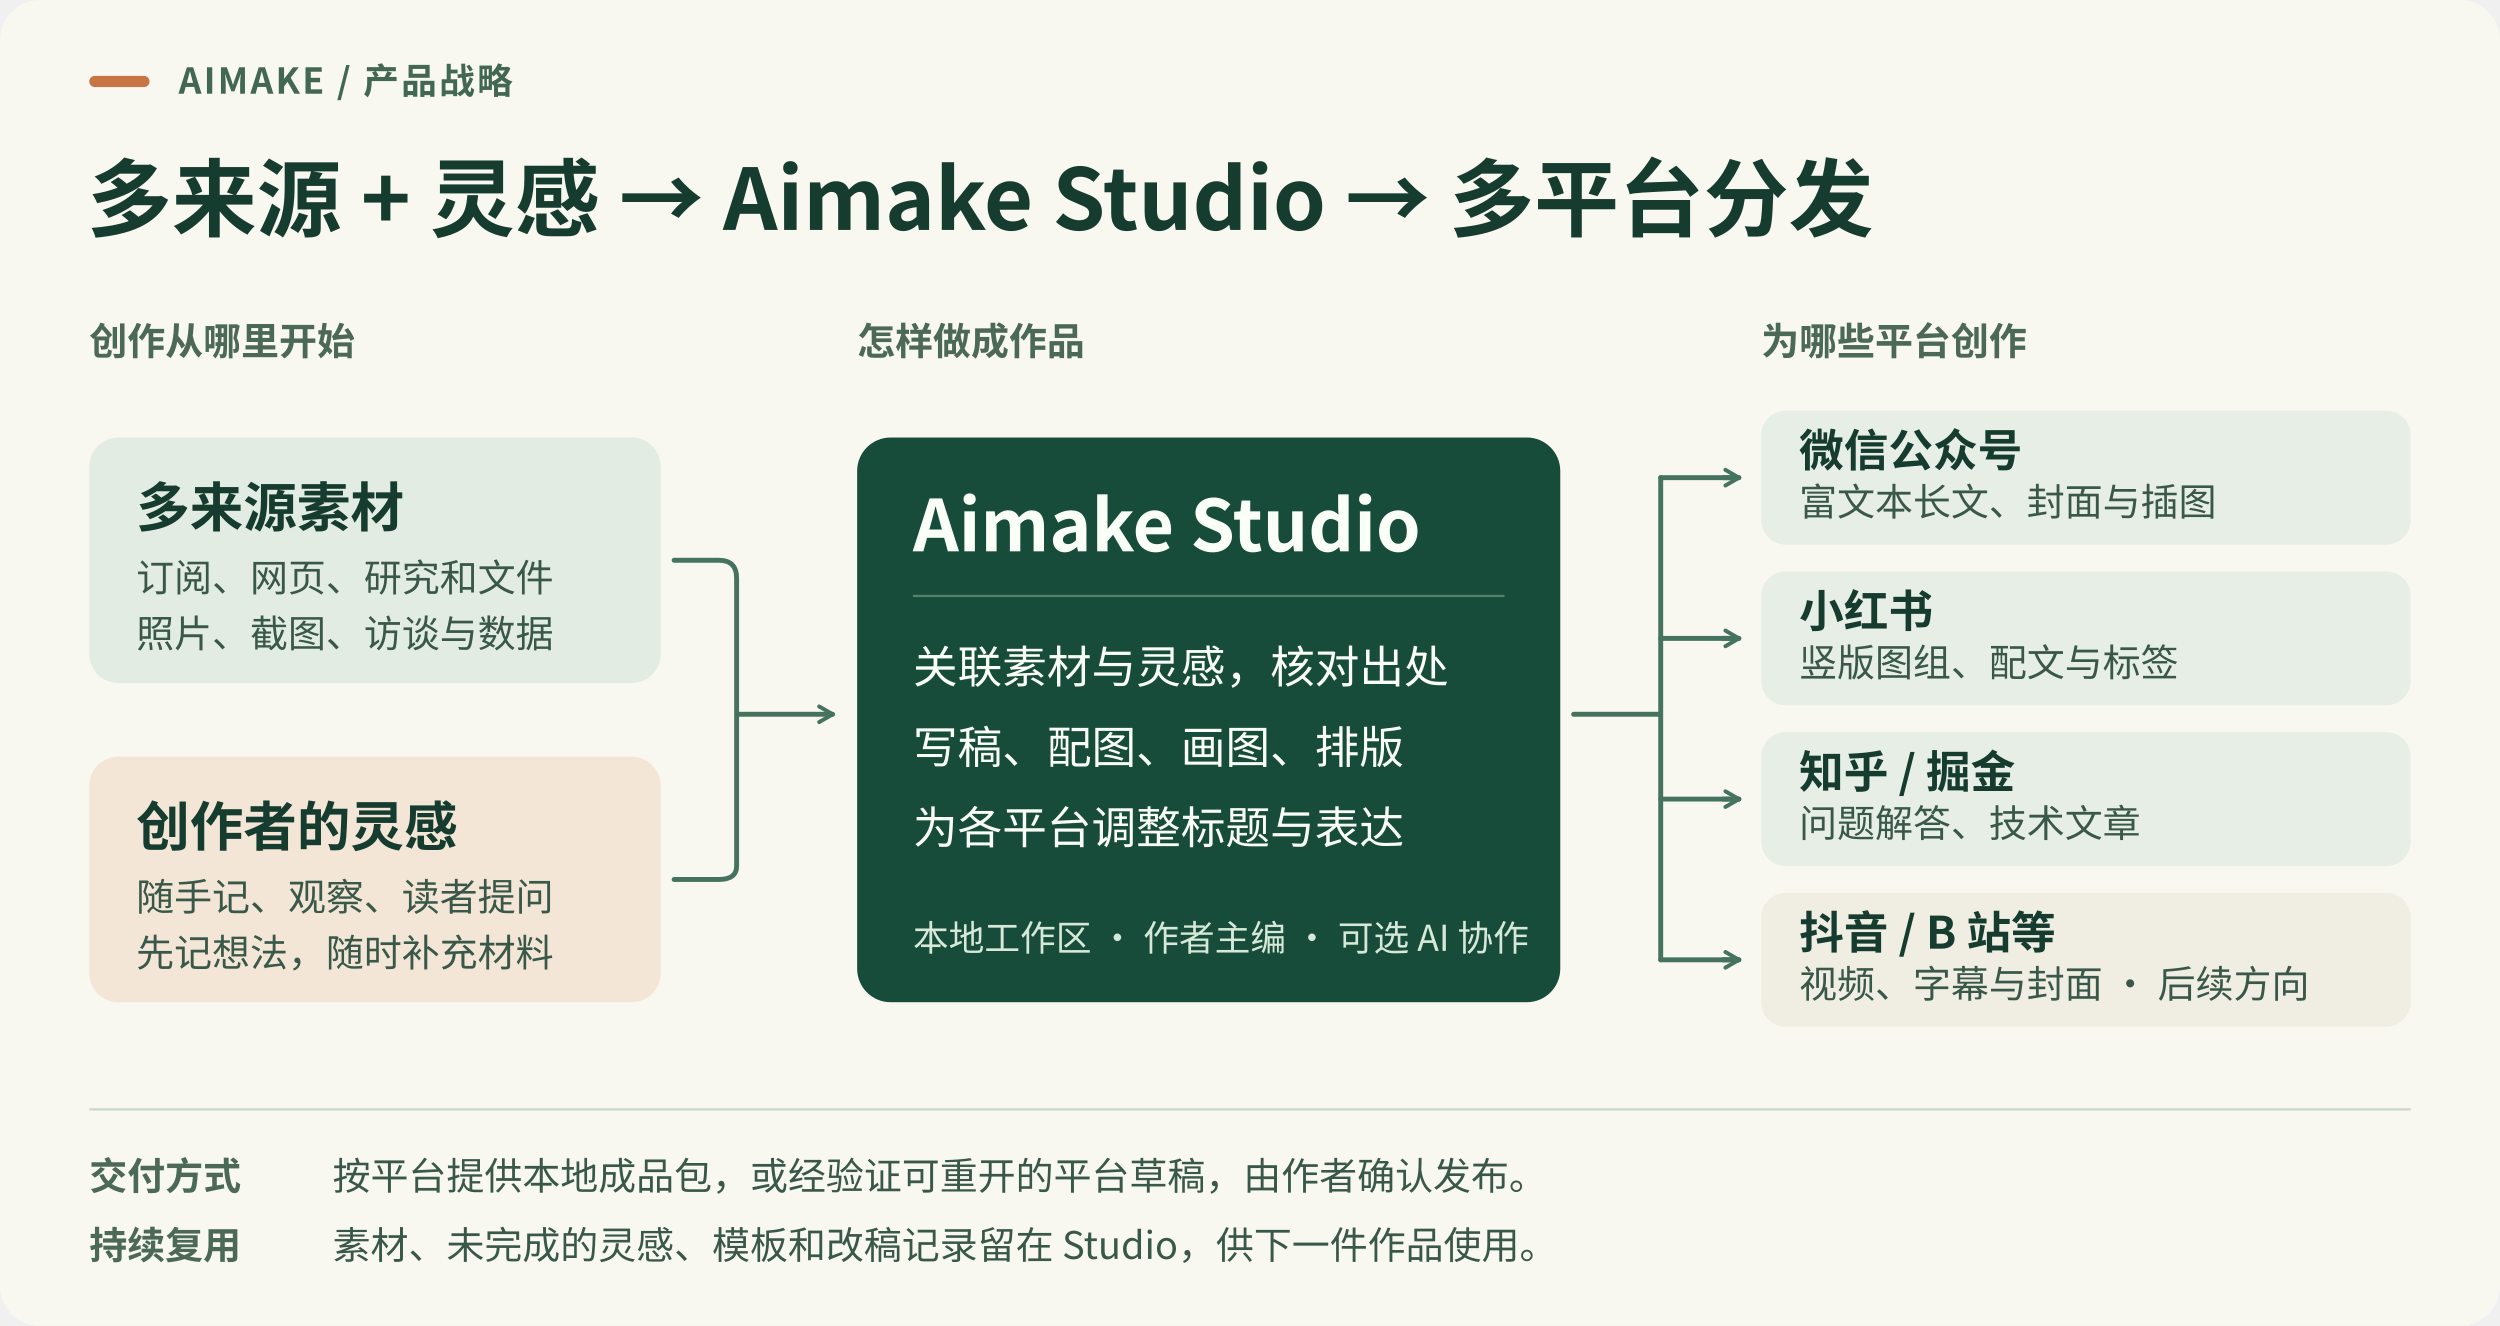
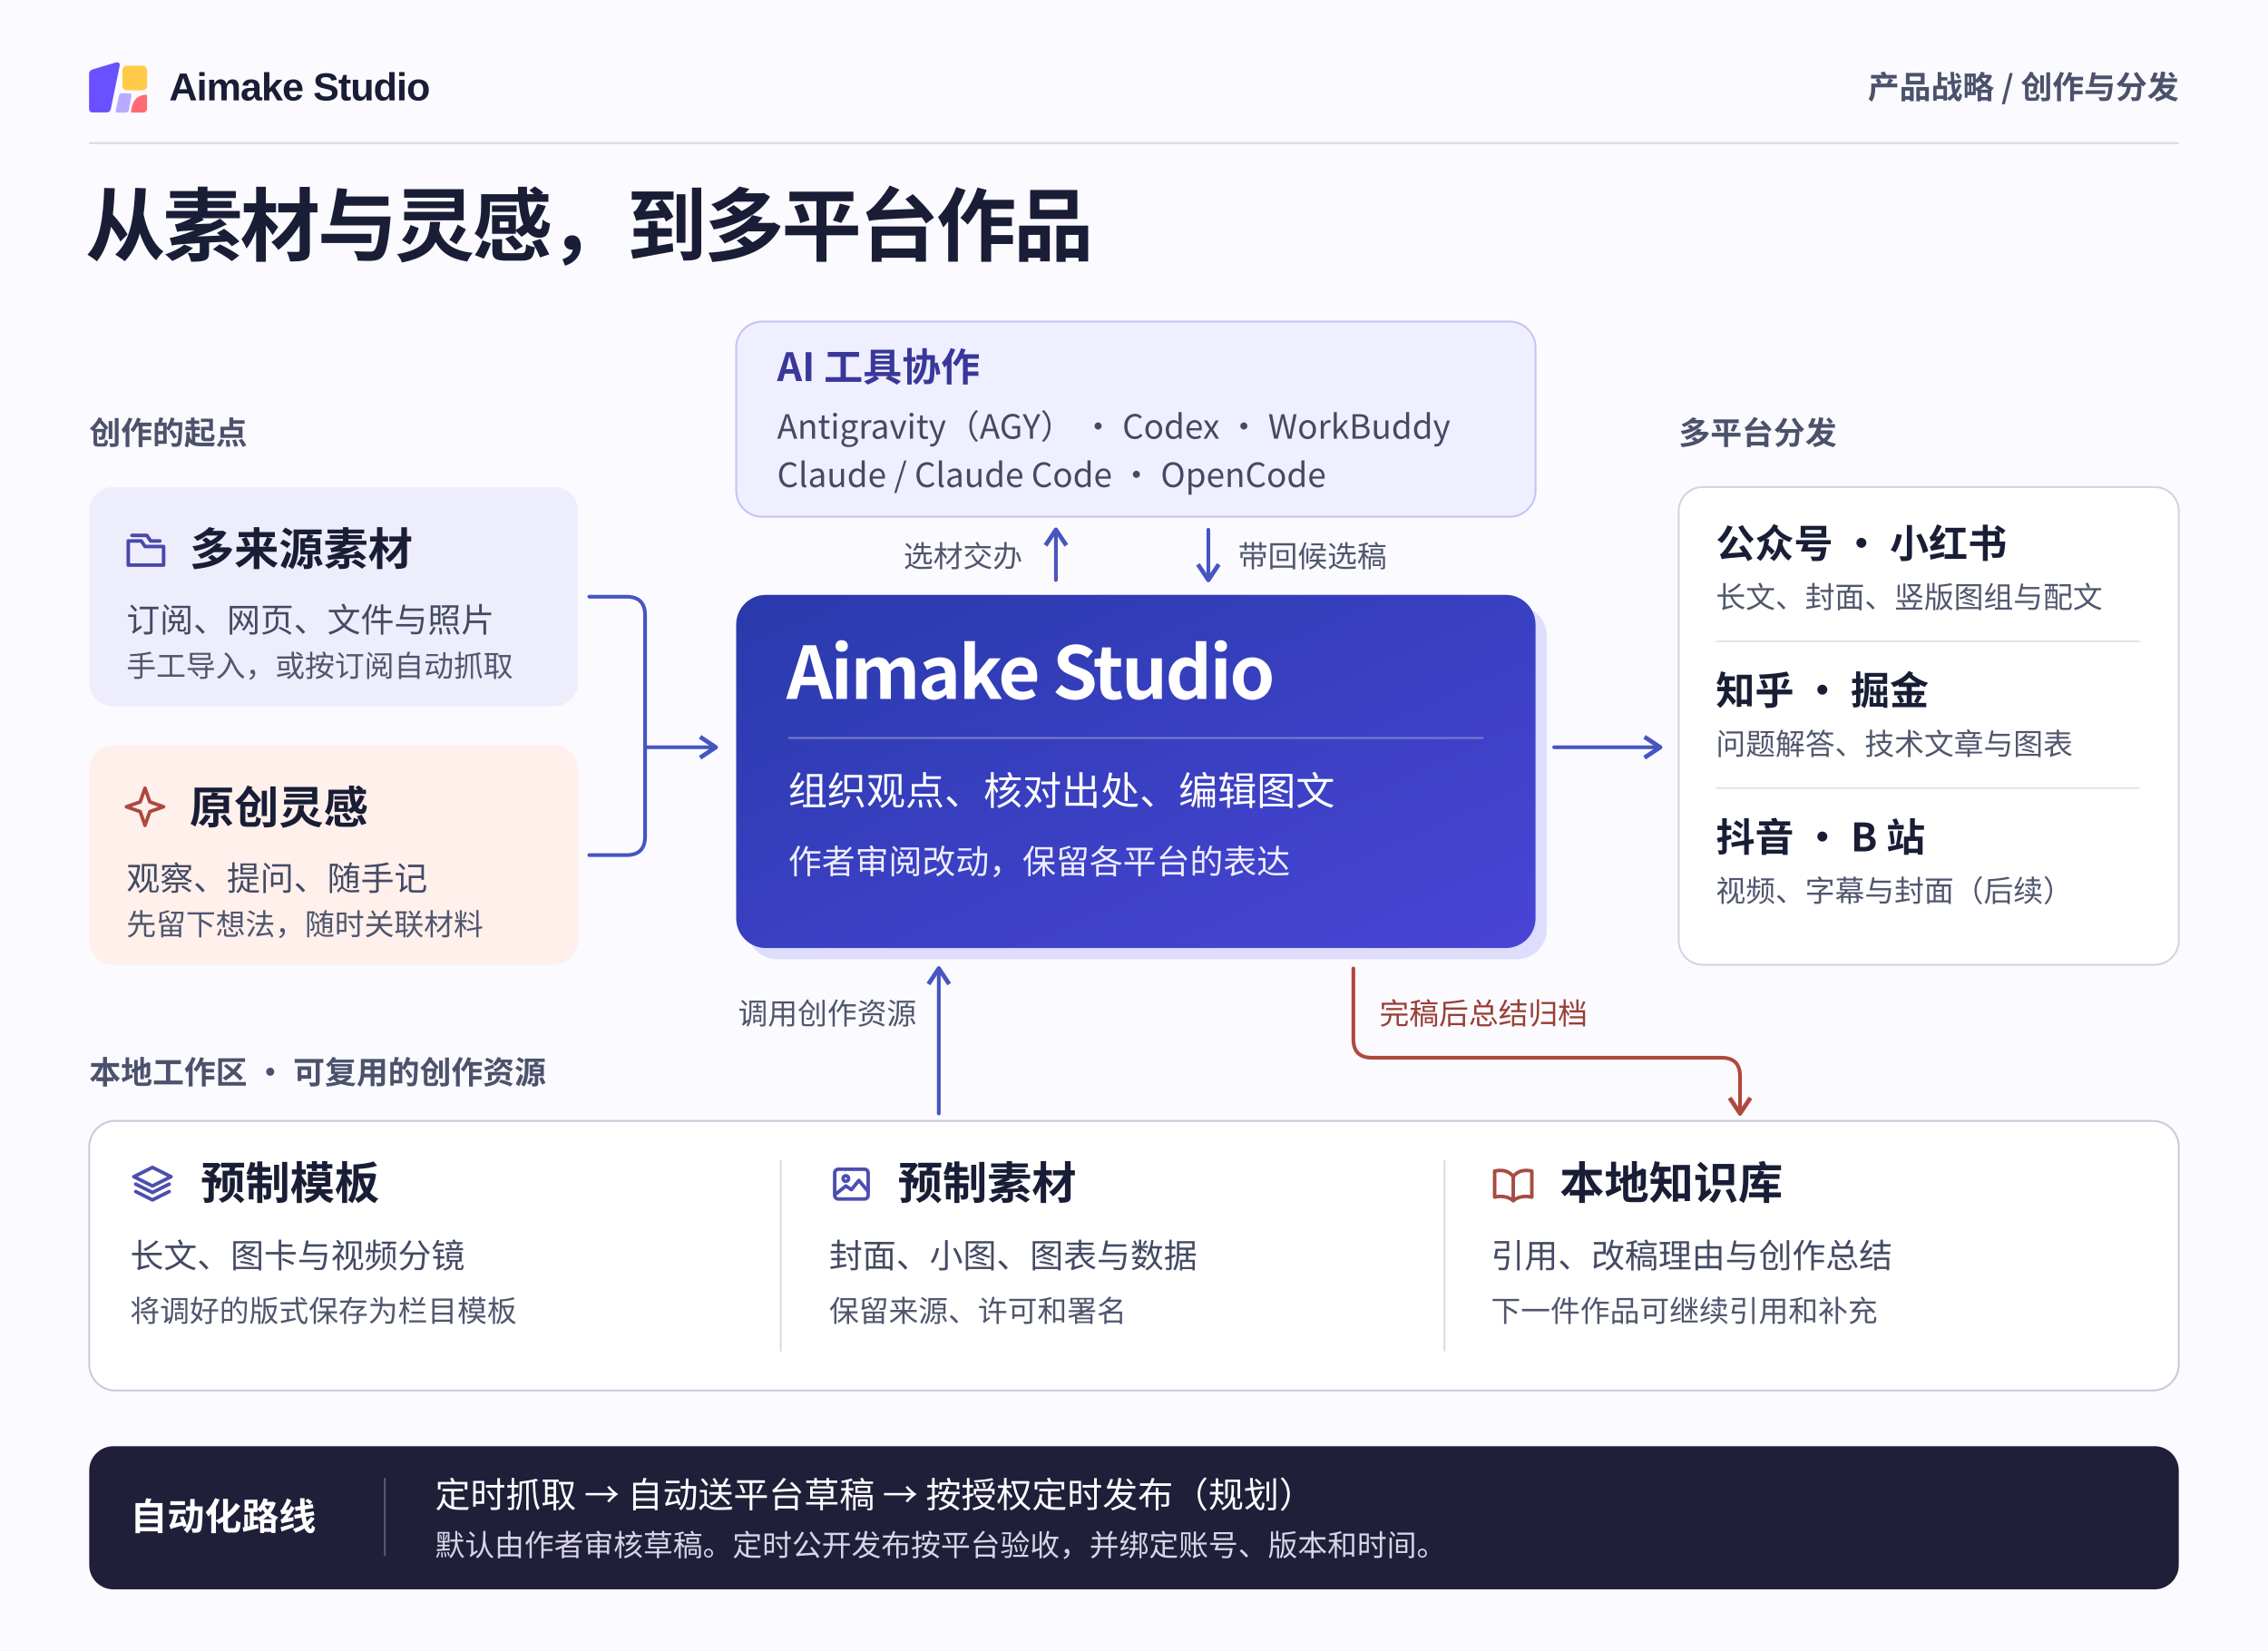
- <svg xmlns="http://www.w3.org/2000/svg" width="1120" height="594" viewBox="0 0 1120 594" role="img" aria-labelledby="title desc" lang="zh-CN">
+ <svg xmlns="http://www.w3.org/2000/svg" width="1220" height="888" viewBox="0 0 1220 888" role="img" aria-labelledby="title desc" lang="zh-CN">
  <defs>
-     <marker id="arrow" markerWidth="9" markerHeight="9" refX="7" refY="4.5" orient="auto" markerUnits="userSpaceOnUse">
-       <path d="M1 1 L7 4.5 L1 8" fill="none" stroke="#457360" stroke-width="1.8" stroke-linecap="round" stroke-linejoin="round" />
+     <linearGradient id="studio" x1="0%" y1="0%" x2="100%" y2="100%">
+       <stop stop-color="#293aab" />
+       <stop offset="1" stop-color="#4945d7" />
+     </linearGradient>
+     <marker id="blueTip" viewBox="0 0 10 10" refX="8" refY="5" markerWidth="7" markerHeight="7" orient="auto-start-reverse">
+       <path d="m2 1 6 4-6 4" fill="none" stroke="#4755c0" stroke-width="1.7" stroke-linejoin="round" />
+     </marker>
+     <marker id="redTip" viewBox="0 0 10 10" refX="8" refY="5" markerWidth="7" markerHeight="7" orient="auto">
+       <path d="m2 1 6 4-6 4" fill="none" stroke="#af483e" stroke-width="1.7" stroke-linejoin="round" />
    </marker>
    <style>
-       text { font-family: "PingFang SC","Microsoft YaHei","Noto Sans CJK SC",sans-serif; fill: #163c30; }
-       .kicker { font-size: 16px; font-weight: 650; fill: #426853; letter-spacing: 1px; }
-       .title { font-size: 38px; font-weight: 700; }
-       .section { font-size: 17px; font-weight: 600; fill: #4c6857; }
-       .name { font-size: 24px; font-weight: 650; }
-       .body { font-size: 17px; fill: #395849; }
-       .channel { font-size: 20px; font-weight: 650; }
-       .line { stroke: #457360; stroke-width: 2.2; fill: none; stroke-linecap: round; stroke-linejoin: round; }
-       .on-dark { fill: #fafff7; }
-       .muted-dark { fill: #d6e9d8; }
+       text { font-family: "PingFang SC","Microsoft YaHei","Noto Sans CJK SC",sans-serif; fill: #191e36; }
+       .brand { font: 650 21px "Helvetica Neue",Arial,sans-serif; letter-spacing: -.45px; }
+       .title { font-size: 43px; font-weight: 680; letter-spacing: -1.4px; }
+       .section { font-size: 17px; font-weight: 630; fill: #4c526c; }
+       .h { font-size: 24px; font-weight: 650; }
+       .body { font-size: 18px; fill: #444a64; }
+       .small { font-size: 16px; fill: #50566d; }
+       .blue { stroke: #4755c0; fill: none; stroke-width: 2; stroke-linecap: round; stroke-linejoin: round; }
+       .red { stroke: #af483e; fill: none; stroke-width: 2; stroke-linecap: round; stroke-linejoin: round; }
+       .icon { fill: none; stroke: currentColor; stroke-width: 1.9; stroke-linecap: round; stroke-linejoin: round; }
+       .white { fill: #fff; }
    </style>
+     <g id="files" class="icon">
+       <path d="M3 8h7l2 3h10v10H3z" />
+       <path d="M5 5h8l2 3h5" />
+     </g>
+     <g id="spark" class="icon">
+       <path d="m12 2 2.6 7.4L22 12l-7.4 2.6L12 22l-2.6-7.4L2 12l7.4-2.6z" />
+     </g>
+     <g id="stack" class="icon">
+       <path d="m2 8 10-5 10 5-10 5zM3 12l9 4.5 9-4.5M3 16l9 4.5 9-4.5" />
+     </g>
+     <g id="pic" class="icon">
+       <rect x="3" y="4" width="18" height="16" rx="2" />
+       <circle cx="9" cy="9" r="1.5" />
+       <path d="m4 17 5-4 3 2 4-5 5 6" />
+     </g>
+     <g id="book" class="icon">
+       <path d="M2 5c4-1 8 0 10 3 2-3 6-4 10-3v14c-4-1-8 0-10 2-2-2-6-3-10-2zM12 8v13" />
+     </g>
  </defs>
-   <rect width="1120" height="594" rx="18" fill="#f8f8f1" />
-   <rect x="40" y="34" width="27" height="5" rx="2.5" fill="#c87546" />
-   <text class="kicker" x="80" y="42">AIMAKE  /  产品战略</text>
-   <text class="title" x="39" y="103">多来源 + 灵感 → Aimake Studio → 多平台分发</text>
-   <g aria-label="两条独立入口">
-     <text class="section" x="40" y="159">创作从哪里开始</text>
-     <rect x="40" y="196" width="256" height="110" rx="13" fill="#e2ece2" />
-     <text class="name" x="61" y="236">多来源素材</text>
-     <text class="body" x="61" y="265">订阅、网页、研究和文件</text>
-     <text class="body" x="61" y="290">照片、截图、访谈与数据</text>
-     <rect x="40" y="339" width="256" height="110" rx="13" fill="#f3e6d6" />
-     <text class="name" x="61" y="379">创作者的灵感</text>
-     <text class="body" x="61" y="408">随手记、观察、读者提问</text>
-     <text class="body" x="61" y="433">先记想法，随时补充材料</text>
-     <path class="line" d="M302 251 H322 Q330 251 330 259 V388 Q330 394 322 394 H302 M330 320 H373" marker-end="url(#arrow)" />
+   <rect width="1220" height="888" fill="#fbfaff" />
+   <g aria-label="标题">
+     <g transform="translate(40 27) scale(.085)" aria-label="Aimake">
+       <path fill="#6951FF" d="M117 121 L258 79 Q293 69 286 103 L231 370 Q226 394 205 394 H117 Q93 394 93 370 V148 Q93 130 117 121 Z" />
+       <rect fill="#FFCB49" x="304" y="98" width="156" height="156" rx="28" />
+       <path fill="#B7AAFF" d="M292 273 H346 Q364 273 360 296 L345 379 Q342 395 321 395 H276 Q258 395 263 377 L281 295 Q285 273 292 273 Z" />
+       <path fill="#FF6B74" d="M460 282 V368 Q460 395 432 395 H361 Q358 395 359 384 C367 316 399 286 448 282 Z" />
+     </g>
+     <text class="brand" x="91" y="54">Aimake Studio</text>
+     <text class="section" x="1172" y="53" text-anchor="end">产品战略 / 创作与分发</text>
+     <line x1="48" x2="1172" y1="77" y2="77" stroke="#d8d9e6" />
+     <text class="title" x="46" y="137">从素材与灵感，到多平台作品</text>
  </g>
-   <g aria-label="本地创作工作台">
-     <text class="section" x="384" y="159">怎样做成作品</text>
-     <rect x="384" y="196" width="315" height="253" rx="15" fill="#174b3a" />
-     <text class="on-dark" x="409" y="247" style="font-size:32px;font-weight:650">Aimake Studio</text>
-     <path d="M409 267 H674" stroke="#54816b" />
-     <text class="on-dark" x="409" y="306" style="font-size:20px">关联素材与灵感，核对出处</text>
-     <text class="on-dark" x="409" y="342" style="font-size:20px">写稿、配图、画图、排版</text>
-     <text class="on-dark" x="409" y="378" style="font-size:20px">为各平台调整标题与表达</text>
-     <text class="muted-dark" x="409" y="426" style="font-size:16px">本地工作区 · 作者主编 · 可选 AI 协作</text>
+   <g aria-label="多来源与灵感">
+     <text class="section" x="48" y="239">创作的起点</text>
+     <rect x="48" y="262" width="263" height="118" rx="13" fill="#eeedfc" />
+     <use href="#files" x="66" y="283" color="#4948aa" />
+     <text class="h" x="102" y="304">多来源素材</text>
+     <text class="body" x="68" y="340">订阅、网页、文件与照片</text>
+     <text class="small" x="68" y="364">手工导入，或按订阅自动抓取</text>
+     <rect x="48" y="401" width="263" height="118" rx="13" fill="#fff0ec" />
+     <use href="#spark" x="66" y="422" color="#ad483e" />
+     <text class="h" x="102" y="443">原创灵感</text>
+     <text class="body" x="68" y="479">观察、提问、随手记</text>
+     <text class="small" x="68" y="503">先留下想法，随时关联材料</text>
+     <path class="blue" d="M317 321h20q10 0 10 10v119q0 10-10 10h-20 M347 402h38" marker-end="url(#blueTip)" />
  </g>
-   <g aria-label="多平台成品与分发目标">
-     <text class="section" x="789" y="159">为哪些平台创作</text>
-     <path class="line" d="M705 320 H744 M744 214 V430" />
-     <path class="line" d="M744 214 H779 M744 286 H779 M744 358 H779 M744 430 H779" />
-     <g class="line" marker-end="url(#arrow)">
-       <path d="M772 214 H779" />
-       <path d="M772 286 H779" />
-       <path d="M772 358 H779" />
-       <path d="M772 430 H779" />
-     </g>
-     <g fill="#e6eee5">
-       <rect x="789" y="184" width="291" height="60" rx="11" />
-       <rect x="789" y="256" width="291" height="60" rx="11" />
-       <rect x="789" y="328" width="291" height="60" rx="11" />
-     </g>
-     <rect x="789" y="400" width="291" height="60" rx="11" fill="#f0eee2" />
-     <text class="channel" x="806" y="209">微信公众号</text>
-     <text class="body" x="806" y="231">富文本长文、封面与插图</text>
-     <text class="channel" x="806" y="281">小红书</text>
-     <text class="body" x="806" y="303">竖版图组、配文与标签</text>
-     <text class="channel" x="806" y="353">知乎 / 掘金</text>
-     <text class="body" x="806" y="375">问题解答、技术文章</text>
-     <text class="channel" x="806" y="425">抖音 / B 站等</text>
-     <text class="body" x="806" y="447">视频、字幕与封面 · 后续方向</text>
+   <g aria-label="可选 AI 工具协作">
+     <rect x="396" y="173" width="430" height="105" rx="14" fill="#f0efff" stroke="#c4c4f0" />
+     <text x="418" y="205" style="font-size:21px;font-weight:650;fill:#39389a">AI 工具协作</text>
+     <text class="body" x="418" y="236">Antigravity（AGY） · Codex · WorkBuddy</text>
+     <text class="body" x="418" y="262">Claude / Claude Code · OpenCode</text>
+     <path class="blue" d="M568 312v-27" marker-end="url(#blueTip)" />
+     <path class="blue" d="M650 285v27" marker-end="url(#blueTip)" />
+     <text class="small" x="550" y="305" text-anchor="end">选材交办</text>
+     <text class="small" x="666" y="305">带回候选稿</text>
  </g>
-   <path d="M40 497 H1080" stroke="#cbd7c8" />
-   <text class="section" x="40" y="533">交付方式</text>
-   <text class="body" x="149" y="533">按平台提供本地成品包，或经验证可重开的平台草稿，由作者确认发布。</text>
-   <text class="section" x="40" y="564">持续复用</text>
-   <text class="body" x="149" y="564">素材、未完成的灵感、模板和改稿记录留在 Studio，供下一件作品使用。</text>
+   <g aria-label="创作工作台">
+     <rect x="402" y="326" width="430" height="190" rx="16" fill="#deddfb" />
+     <rect x="396" y="320" width="430" height="190" rx="16" fill="url(#studio)" />
+     <text class="white" x="423" y="376" style="font-size:39px;font-weight:680;letter-spacing:-1.2px">Aimake Studio</text>
+     <path d="M424 397h374" stroke="#797ccc" />
+     <text class="white" x="424" y="433" style="font-size:21px">组织观点、核对出处、编辑图文</text>
+     <text x="424" y="470" style="font-size:18px;fill:#eeedff">作者审阅改动，保留各平台的表达</text>
+     <path class="blue" d="M836 402h57" marker-end="url(#blueTip)" />
+   </g>
+   <g aria-label="多平台分发">
+     <text class="section" x="903" y="239">多平台分发</text>
+     <rect x="903" y="262" width="269" height="257" rx="13" fill="#fff" stroke="#d2d2e4" />
+     <text x="923" y="300" style="font-size:21px;font-weight:640">公众号 · 小红书</text>
+     <text class="small" x="923" y="327">长文、封面、竖版图组与配文</text>
+     <path d="M923 345h228" stroke="#e3e3ed" />
+     <text x="923" y="379" style="font-size:21px;font-weight:640">知乎 · 掘金</text>
+     <text class="small" x="923" y="406">问题解答、技术文章与图表</text>
+     <path d="M923 424h228" stroke="#e3e3ed" />
+     <text x="923" y="458" style="font-size:21px;font-weight:640">抖音 · B 站</text>
+     <text class="small" x="923" y="485">视频、字幕与封面（后续）</text>
+   </g>
+   <g aria-label="调用资源与沉淀总结">
+     <path class="blue" d="M505 599v-78" marker-end="url(#blueTip)" />
+     <text class="small" x="493" y="551" text-anchor="end">调用创作资源</text>
+     <path class="red" d="M728 521v38q0 10 10 10h188q10 0 10 10v20" marker-end="url(#redTip)" />
+     <text x="742" y="551" style="font-size:16px;fill:#984037">完稿后总结归档</text>
+     <text class="section" x="48" y="583">本地工作区 · 可复用的创作资源</text>
+     <rect x="48" y="603" width="1124" height="145" rx="14" fill="#fff" stroke="#c9cada" />
+     <path d="M420 624v103 M777 624v103" stroke="#dbdbe8" />
+     <use href="#stack" x="70" y="625" color="#4c4eaf" />
+     <text class="h" x="108" y="645">预制模板</text>
+     <text class="body" x="70" y="682">长文、图卡与视频分镜</text>
+     <text class="small" x="70" y="711">将调好的版式保存为栏目模板</text>
+     <use href="#pic" x="446" y="625" color="#4c4eaf" />
+     <text class="h" x="483" y="645">预制素材</text>
+     <text class="body" x="446" y="682">封面、小图、图表与数据</text>
+     <text class="small" x="446" y="711">保留来源、许可和署名</text>
+     <use href="#book" x="802" y="625" color="#a64c41" />
+     <text class="h" x="839" y="645">本地知识库</text>
+     <text class="body" x="802" y="682">引用、改稿理由与创作总结</text>
+     <text class="small" x="802" y="711">下一件作品可继续引用和补充</text>
+   </g>
+   <g aria-label="自动化路线">
+     <rect x="48" y="778" width="1124" height="77" rx="13" fill="#201f39" />
+     <text class="white" x="70" y="823" style="font-size:20px;font-weight:650">自动化路线</text>
+     <path d="M207 795v42" stroke="#5a5872" />
+     <text class="white" x="234" y="811" style="font-size:19px">定时抓取 → 自动送平台草稿 → 按授权定时发布（规划）</text>
+     <text x="234" y="837" style="font-size:16px;fill:#d7d4ea">默认由作者审核草稿。定时公开发布按平台验收，并绑定账号、版本和时间。</text>
+   </g>
</svg>
